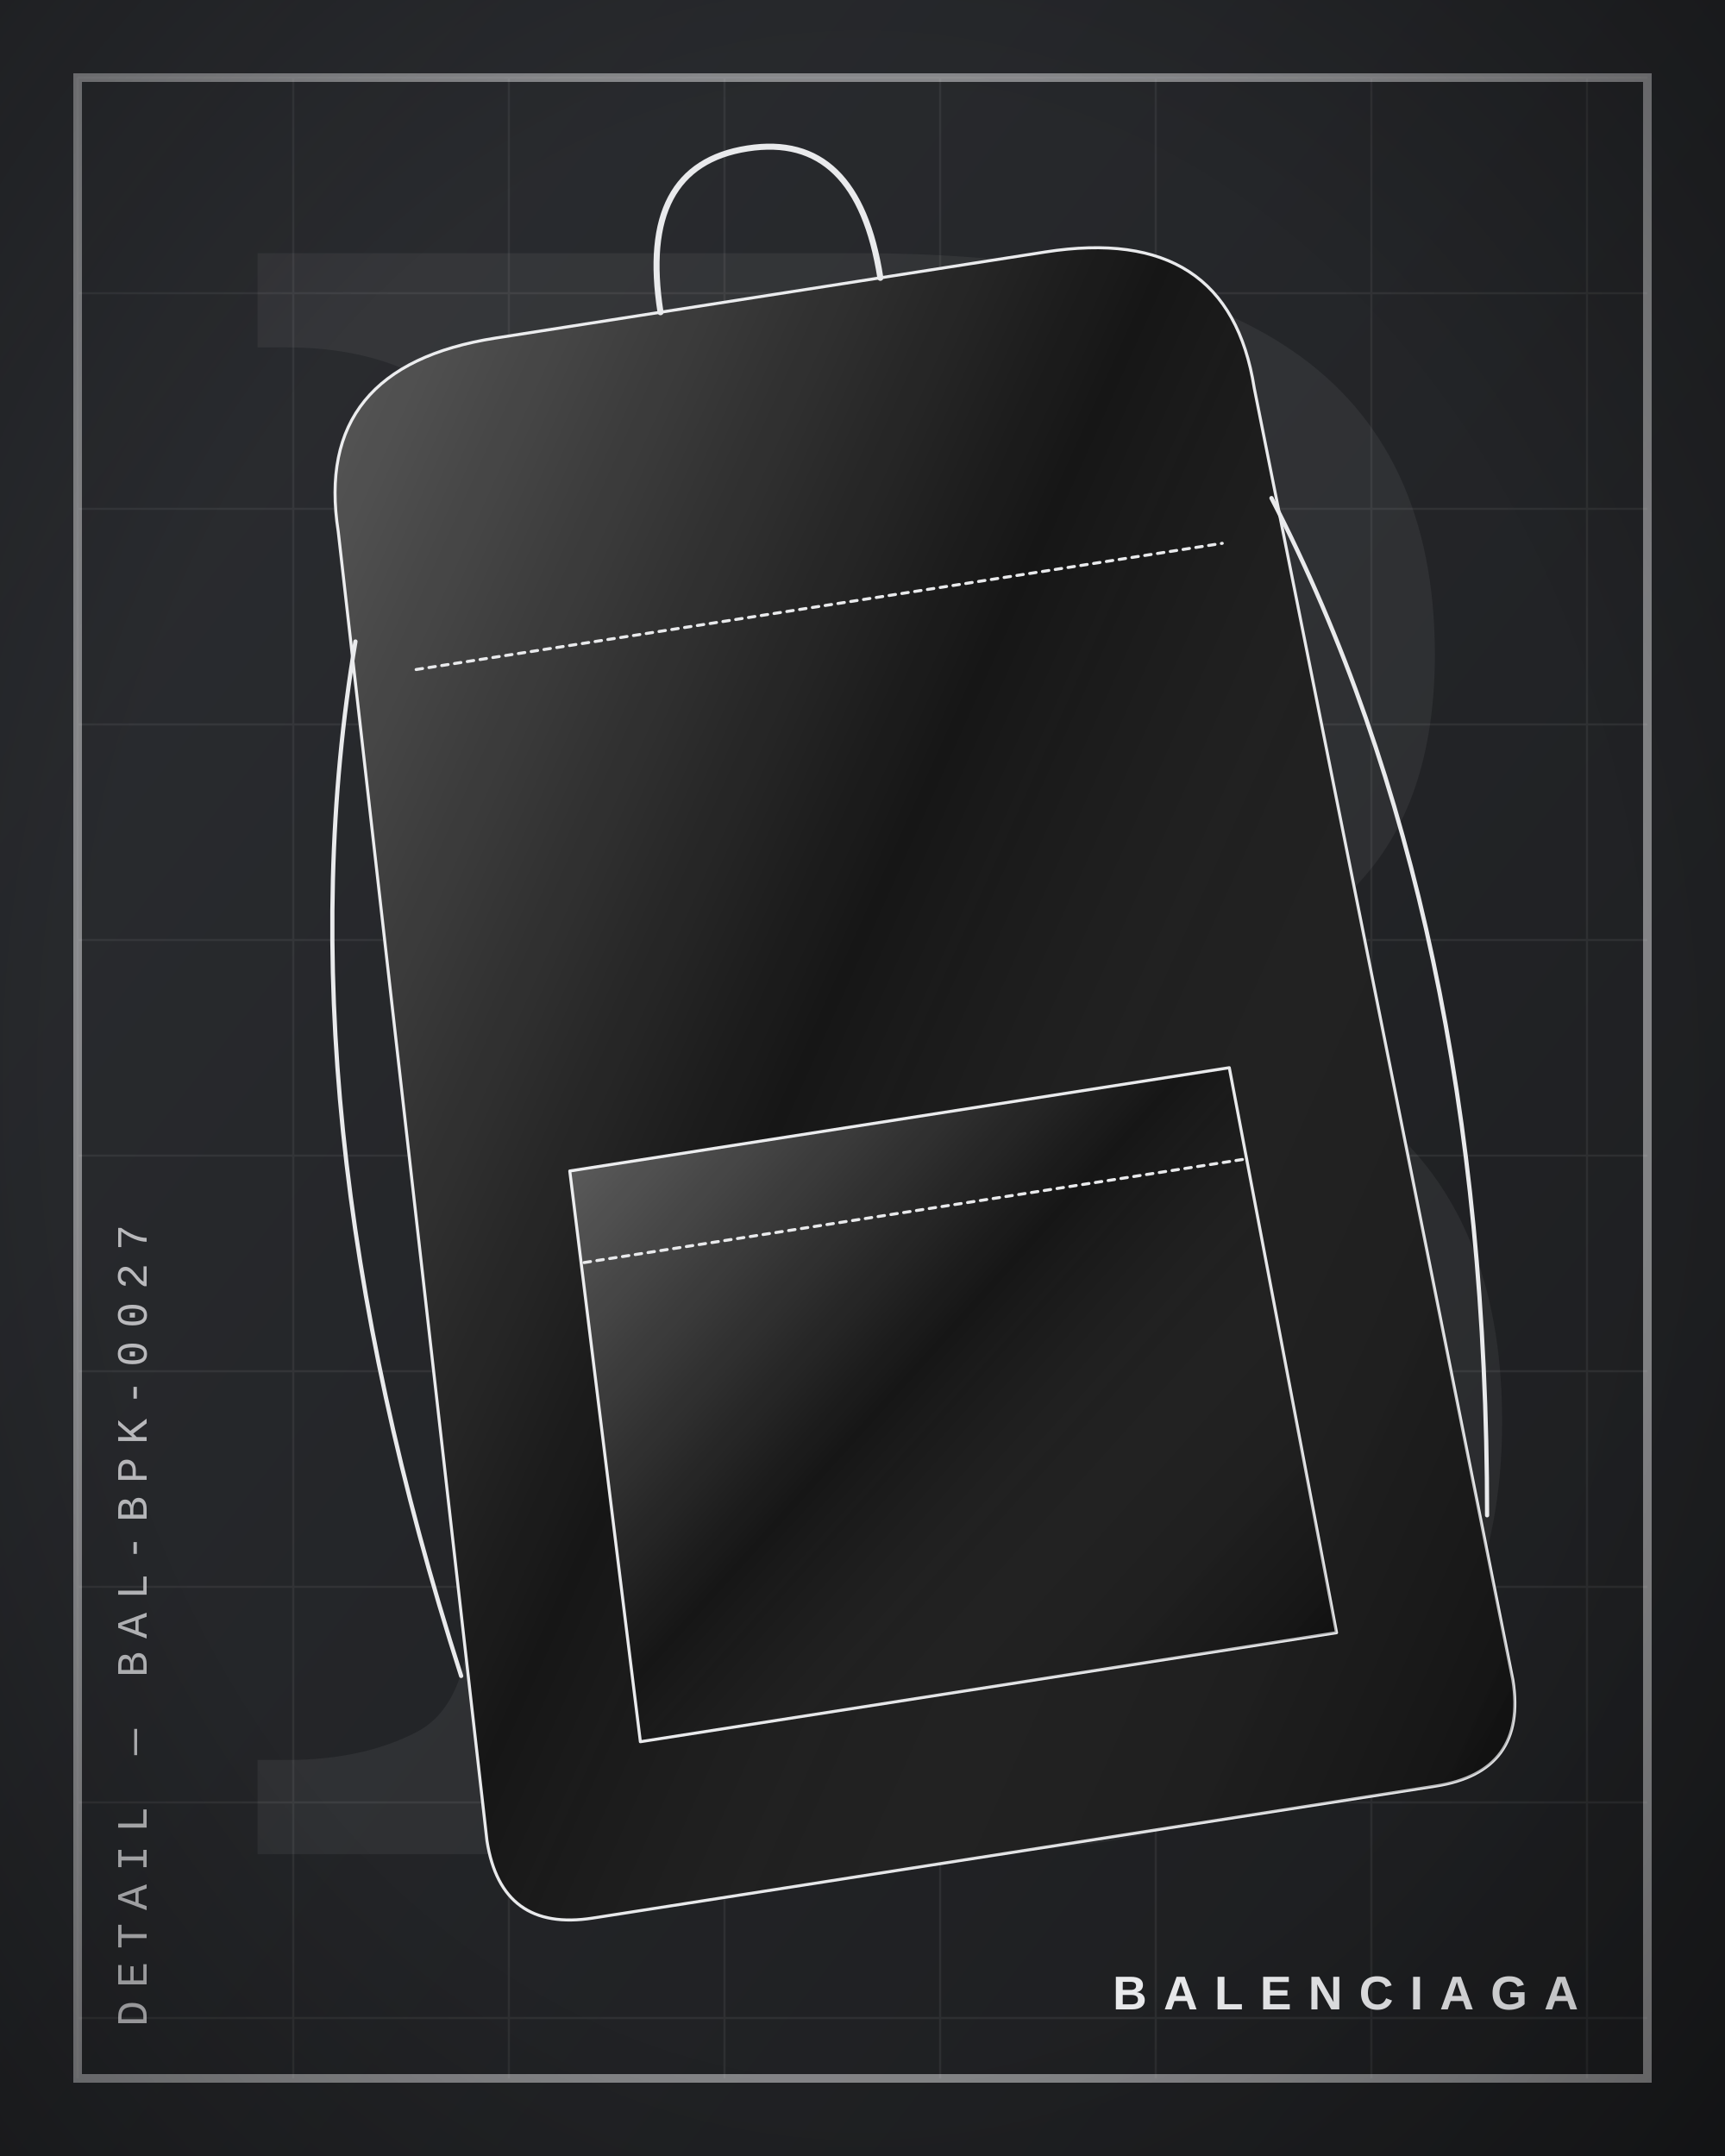
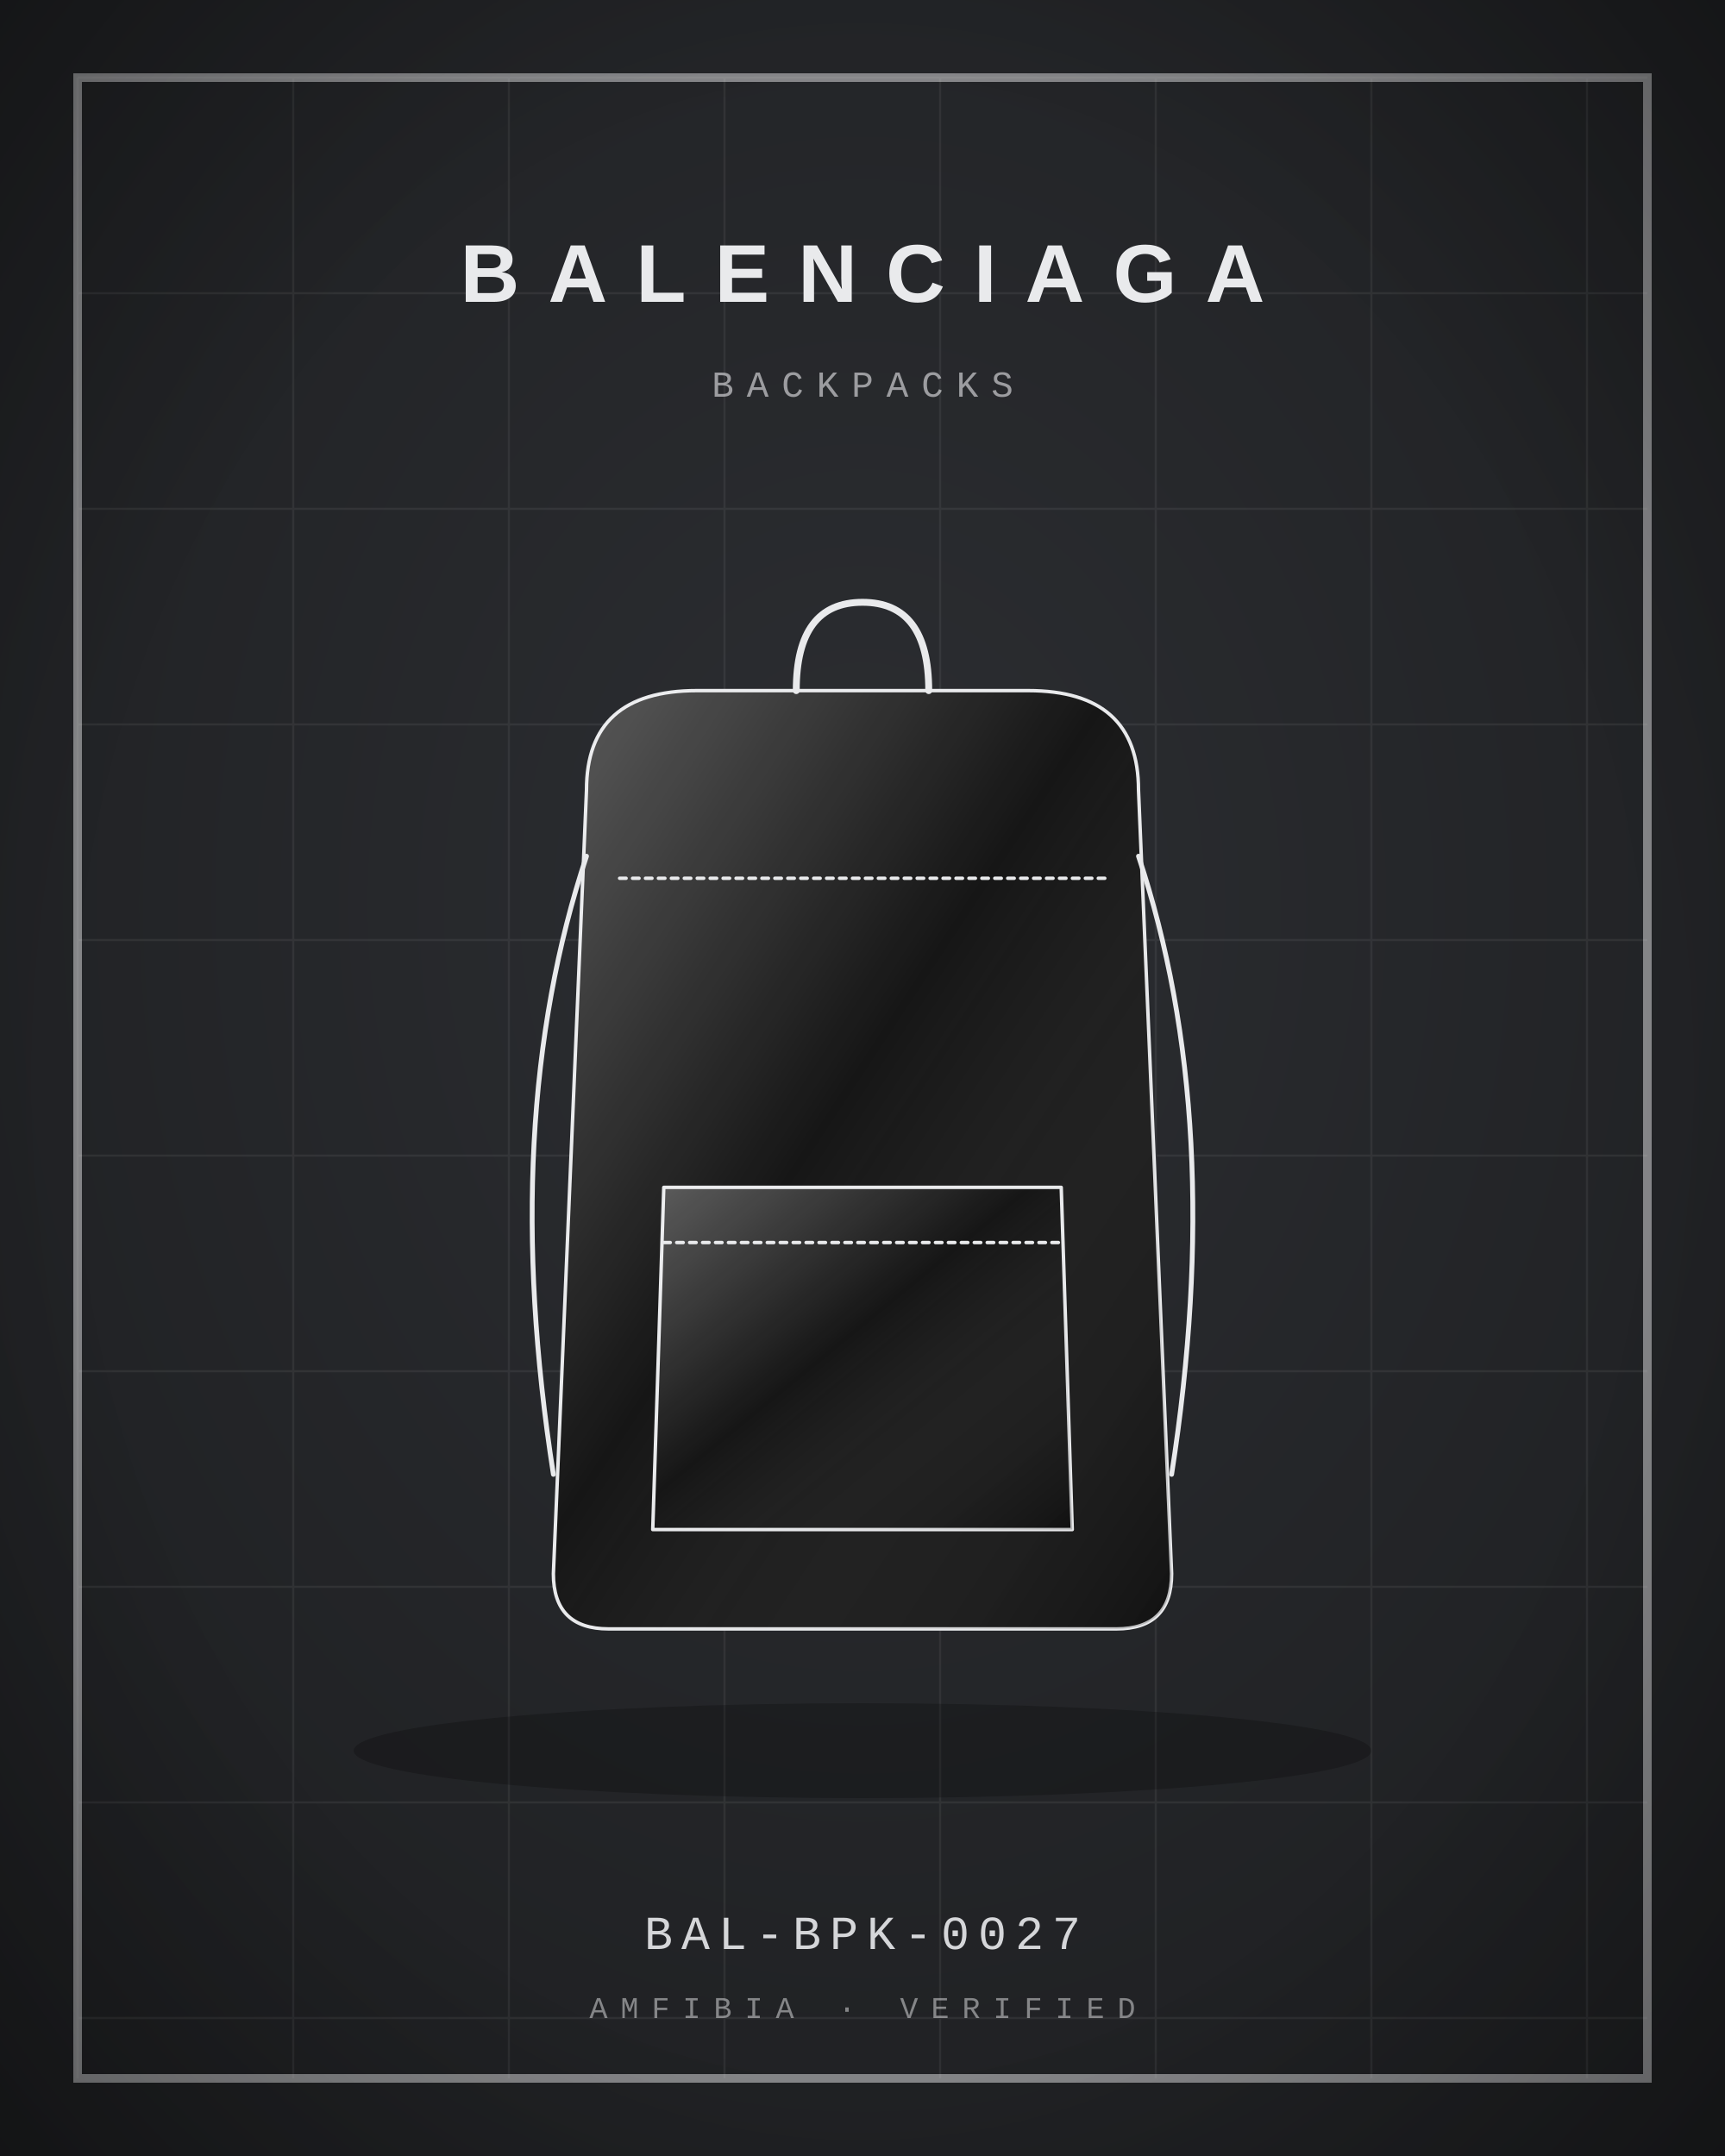
<svg xmlns="http://www.w3.org/2000/svg" viewBox="0 0 400 500" width="800" height="1000">
  <defs>
    <radialGradient id="bg" cx="50%" cy="42%" r="80%">
      <stop offset="0" stop-color="#2C2E32" />
      <stop offset="1" stop-color="#1B1C1E" />
    </radialGradient>
    <linearGradient id="bgd" x1="0" y1="0" x2="1" y2="1">
      <stop offset="0" stop-color="#2C2E32" />
      <stop offset="1" stop-color="#1B1C1E" />
    </linearGradient>
    <linearGradient id="sheen" x1="0" y1="0" x2="1" y2="1">
      <stop offset="0" stop-color="#fff" stop-opacity=".30" />
      <stop offset=".45" stop-color="#fff" stop-opacity="0" />
      <stop offset="1" stop-color="#000" stop-opacity=".22" />
    </linearGradient>
    <linearGradient id="multi" x1="0" y1="0" x2="1" y2="1">
      <stop offset="0" stop-color="#B3122E" />
      <stop offset=".35" stop-color="#C9A227" />
      <stop offset=".7" stop-color="#2F5D46" />
      <stop offset="1" stop-color="#3557A0" />
    </linearGradient>
    <radialGradient id="vig" cx="50%" cy="50%" r="75%">
      <stop offset=".6" stop-color="#000" stop-opacity="0" />
      <stop offset="1" stop-color="#000" stop-opacity=".35" />
    </radialGradient>
  </defs>
-   <rect width="400" height="500" fill="url(#bgd)" />
-   <text x="210" y="430" text-anchor="middle" font-family="Georgia, serif" font-size="520" fill="#E9EAEC" opacity="0.06">B</text>
+   <rect width="400" height="500" fill="url(#bg)" />
  <path d="M18 18 L18 482 M68 18 L68 482 M118 18 L118 482 M168 18 L168 482 M218 18 L218 482 M268 18 L268 482 M318 18 L318 482 M368 18 L368 482 M18 18 L382 18 M18 68 L382 68 M18 118 L382 118 M18 168 L382 168 M18 218 L382 218 M18 268 L382 268 M18 318 L382 318 M18 368 L382 368 M18 418 L382 418 M18 468 L382 468 " stroke="#E9EAEC" stroke-width="0.5" opacity="0.07" />
  <rect x="18" y="18" width="364" height="464" fill="none" stroke="#E9EAEC" stroke-width="2" opacity="0.5" />
-   <g transform="rotate(-8.9 200 250) translate(-8 20) scale(2.15)">
-     <path d="M50 40 Q50 22 70 22 L130 22 Q150 22 150 40 L156 182 Q156 192 146 192 L54 192 Q44 192 44 182 Z" fill="#161616" stroke="#E9EAEC" stroke-width="1.4" stroke-linejoin="round" stroke-linecap="round" vector-effect="non-scaling-stroke" />
+   <ellipse cx="200" cy="406" rx="118" ry="11" fill="#000" opacity="0.22" />
+   <g transform="translate(72 132) scale(1.28)">
+     <path d="M50 40 Q50 22 70 22 L130 22 Q150 22 150 40 L156 182 Q156 192 146 192 L54 192 Q44 192 44 182 Z" fill="#161616" stroke="#E9EAEC" stroke-width="1.6" stroke-linejoin="round" stroke-linecap="round" vector-effect="non-scaling-stroke" />
    <path d="M50 40 Q50 22 70 22 L130 22 Q150 22 150 40 L156 182 Q156 192 146 192 L54 192 Q44 192 44 182 Z" fill="url(#sheen)" stroke="none" />
-     <path d="M88 22 Q88 6 100 6 Q112 6 112 22" fill="none" stroke="#E9EAEC" stroke-width="2.8" stroke-linejoin="round" stroke-linecap="round" vector-effect="non-scaling-stroke" />
-     <path d="M64 112 L136 112 L138 174 L62 174 Z" fill="#161616" stroke="#E9EAEC" stroke-width="1.4" stroke-linejoin="round" stroke-linecap="round" vector-effect="non-scaling-stroke" />
+     <path d="M88 22 Q88 6 100 6 Q112 6 112 22" fill="none" stroke="#E9EAEC" stroke-width="3.2" stroke-linejoin="round" stroke-linecap="round" vector-effect="non-scaling-stroke" />
+     <path d="M64 112 L136 112 L138 174 L62 174 Z" fill="#161616" stroke="#E9EAEC" stroke-width="1.6" stroke-linejoin="round" stroke-linecap="round" vector-effect="non-scaling-stroke" />
    <path d="M64 112 L136 112 L138 174 L62 174 Z" fill="url(#sheen)" stroke="none" />
-     <path d="M64 122 L136 122" fill="none" stroke="#E9EAEC" stroke-width="1.4" stroke-dasharray="3 3" stroke-linejoin="round" stroke-linecap="round" vector-effect="non-scaling-stroke" />
-     <path d="M50 52 Q34 100 44 164 M150 52 Q166 100 156 164" fill="none" stroke="#E9EAEC" stroke-width="1.96" stroke-linejoin="round" stroke-linecap="round" vector-effect="non-scaling-stroke" />
-     <path d="M56 56 L144 56" fill="none" stroke="#E9EAEC" stroke-width="1.4" stroke-dasharray="3 3" stroke-linejoin="round" stroke-linecap="round" vector-effect="non-scaling-stroke" />
-   </g>
-   <g transform="translate(34 470) rotate(-90)">
-     <text x="0" y="0" text-anchor="start" font-family="'Courier New', Courier, monospace" font-size="10" letter-spacing="3" fill="#E9EAEC" opacity="0.75">DETAIL — BAL-BPK-0027</text>
+     <path d="M64 122 L136 122" fill="none" stroke="#E9EAEC" stroke-width="1.6" stroke-dasharray="3 3" stroke-linejoin="round" stroke-linecap="round" vector-effect="non-scaling-stroke" />
+     <path d="M50 52 Q34 100 44 164 M150 52 Q166 100 156 164" fill="none" stroke="#E9EAEC" stroke-width="2.24" stroke-linejoin="round" stroke-linecap="round" vector-effect="non-scaling-stroke" />
+     <path d="M56 56 L144 56" fill="none" stroke="#E9EAEC" stroke-width="1.6" stroke-dasharray="3 3" stroke-linejoin="round" stroke-linecap="round" vector-effect="non-scaling-stroke" />
  </g>
  <g>
-     <text x="366" y="466" text-anchor="end" font-size="11" fill="#E9EAEC" font-family="Arial, Helvetica, sans-serif" font-weight="700" letter-spacing="3.85">BALENCIAGA</text>
+     <text x="200" y="70" text-anchor="middle" font-size="19" fill="#E9EAEC" font-family="Arial, Helvetica, sans-serif" font-weight="700" letter-spacing="6.65">BALENCIAGA</text>
  </g>
+   <text x="200" y="92" text-anchor="middle" font-family="'Courier New', Courier, monospace" font-size="8.5" letter-spacing="3" fill="#E9EAEC" opacity="0.6">BACKPACKS</text>
+   <text x="200" y="452" text-anchor="middle" font-family="'Courier New', Courier, monospace" font-size="11" letter-spacing="2" fill="#E9EAEC" opacity="0.9">BAL-BPK-0027</text>
+   <text x="200" y="468" text-anchor="middle" font-family="'Courier New', Courier, monospace" font-size="7" letter-spacing="3" fill="#E9EAEC" opacity="0.5">AMFIBIA · VERIFIED</text>
  <rect width="400" height="500" fill="url(#vig)" />
</svg>
